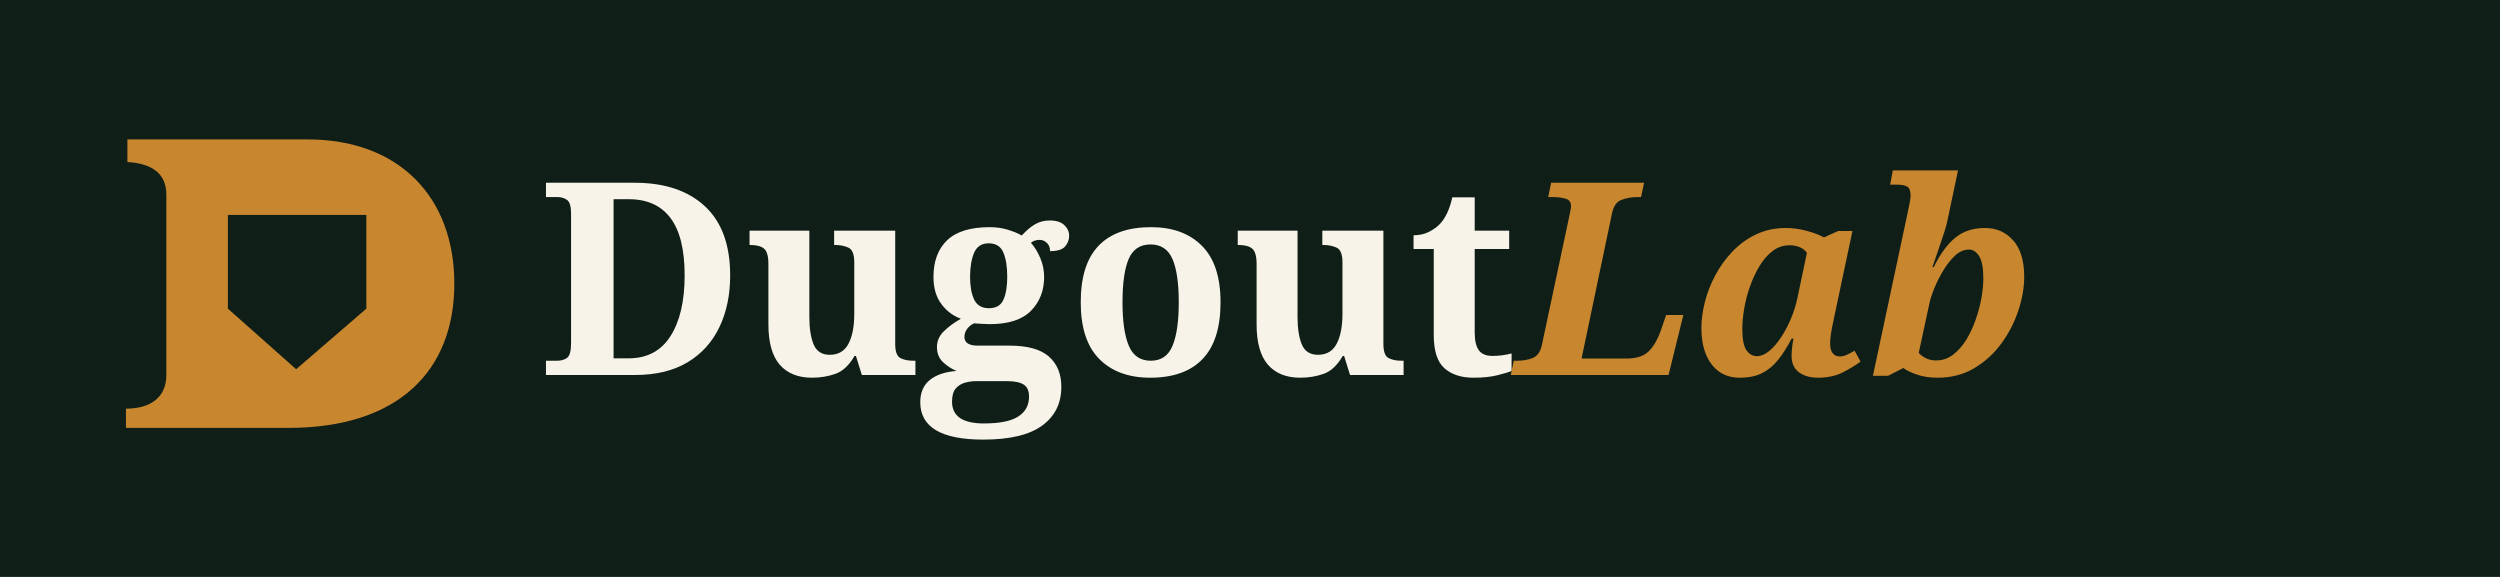
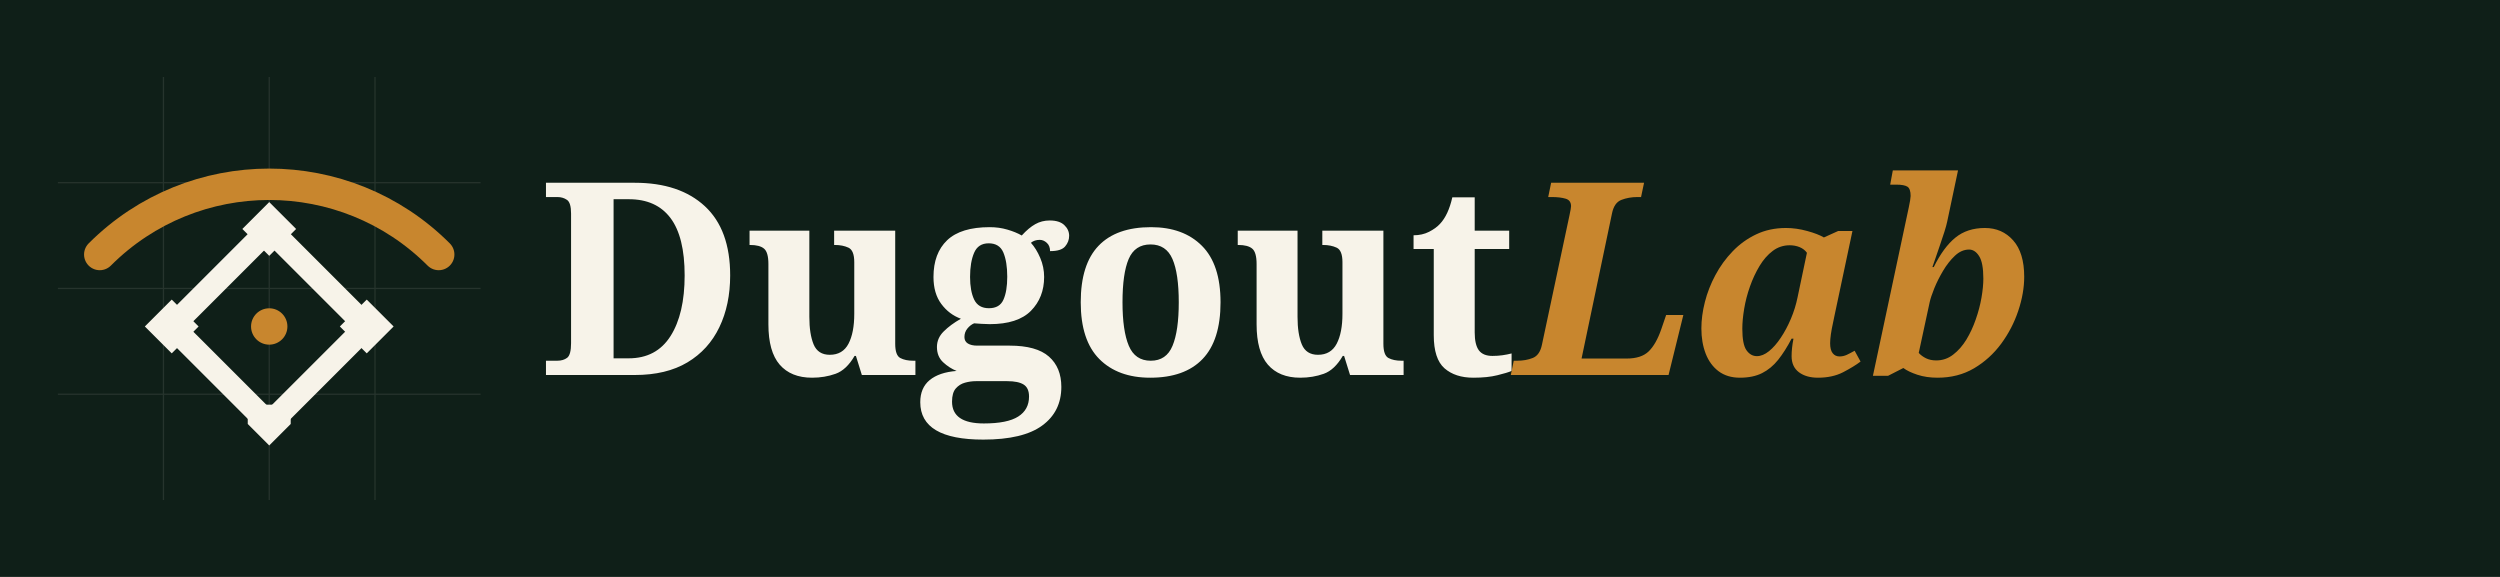
<svg xmlns="http://www.w3.org/2000/svg" viewBox="0 0 520 120" role="img" aria-label="DugoutLab">
  <rect width="520" height="120" fill="#0F1F18" />
-   <g transform="translate(10 10)">
-     <path fill="#C8862E" fill-rule="evenodd" d="M16.5 19H54c19 0 30.5 12 30.5 30S73 79 50 79H16.2v-4c5.3 0 8.4-2.5 8.4-7V30.5c0-4.5-3.1-6.5-8.1-6.8z M37.4 34.7h28.8v19.5L51.6 66.8 37.4 54.2z" />
+   <g transform="translate(12 16) scale(0.171875)">
+     <rect width="512" height="512" rx="112" fill="#0F1F18" />
+     <clipPath id="lr">
+       <rect width="512" height="512" rx="112" />
+     </clipPath>
+     <g clip-path="url(#lr)">
+       <g stroke="#F7F3E9" stroke-width="1.5" opacity="0.1">
+         <path d="M128 0V512M0 128H512" />
+         <path d="M256 0V512M0 256H512" />
+         <path d="M384 0V512M0 384H512" />
+       </g>
+     </g>
+     <path d="M50.9 214.9 A290 290 0 0 1 461.1 214.9" fill="none" stroke="#C8862E" stroke-width="38" stroke-linecap="round" />
+     <path d="M256.0 420.0 L374.0 302.0 L256.0 184.0 L138.0 302.0 Z" fill="none" stroke="#F7F3E9" stroke-width="28" stroke-linejoin="round" />
+     <circle cx="256" cy="302" r="22" fill="#C8862E" />
+     <rect x="351.0" y="279.0" width="46" height="46" transform="rotate(45 374.0 302.0)" fill="#F7F3E9" />
+     <rect x="233.0" y="161.0" width="46" height="46" transform="rotate(45 256.0 184.0)" fill="#F7F3E9" />
+     <rect x="115.0" y="279.0" width="46" height="46" transform="rotate(45 138.0 302.0)" fill="#F7F3E9" />
+     <path d="M230 396.6 H282 V420 L256 446 L230 420 Z" fill="#F7F3E9" />
  </g>
  <text x="112" y="78" font-family="'Playfair Display', Georgia, serif" font-size="56" font-weight="700" fill="#F7F3E9" letter-spacing="-0.5">Dugout<tspan fill="#C8862E" font-style="italic" font-weight="600">Lab</tspan>
  </text>
</svg>
